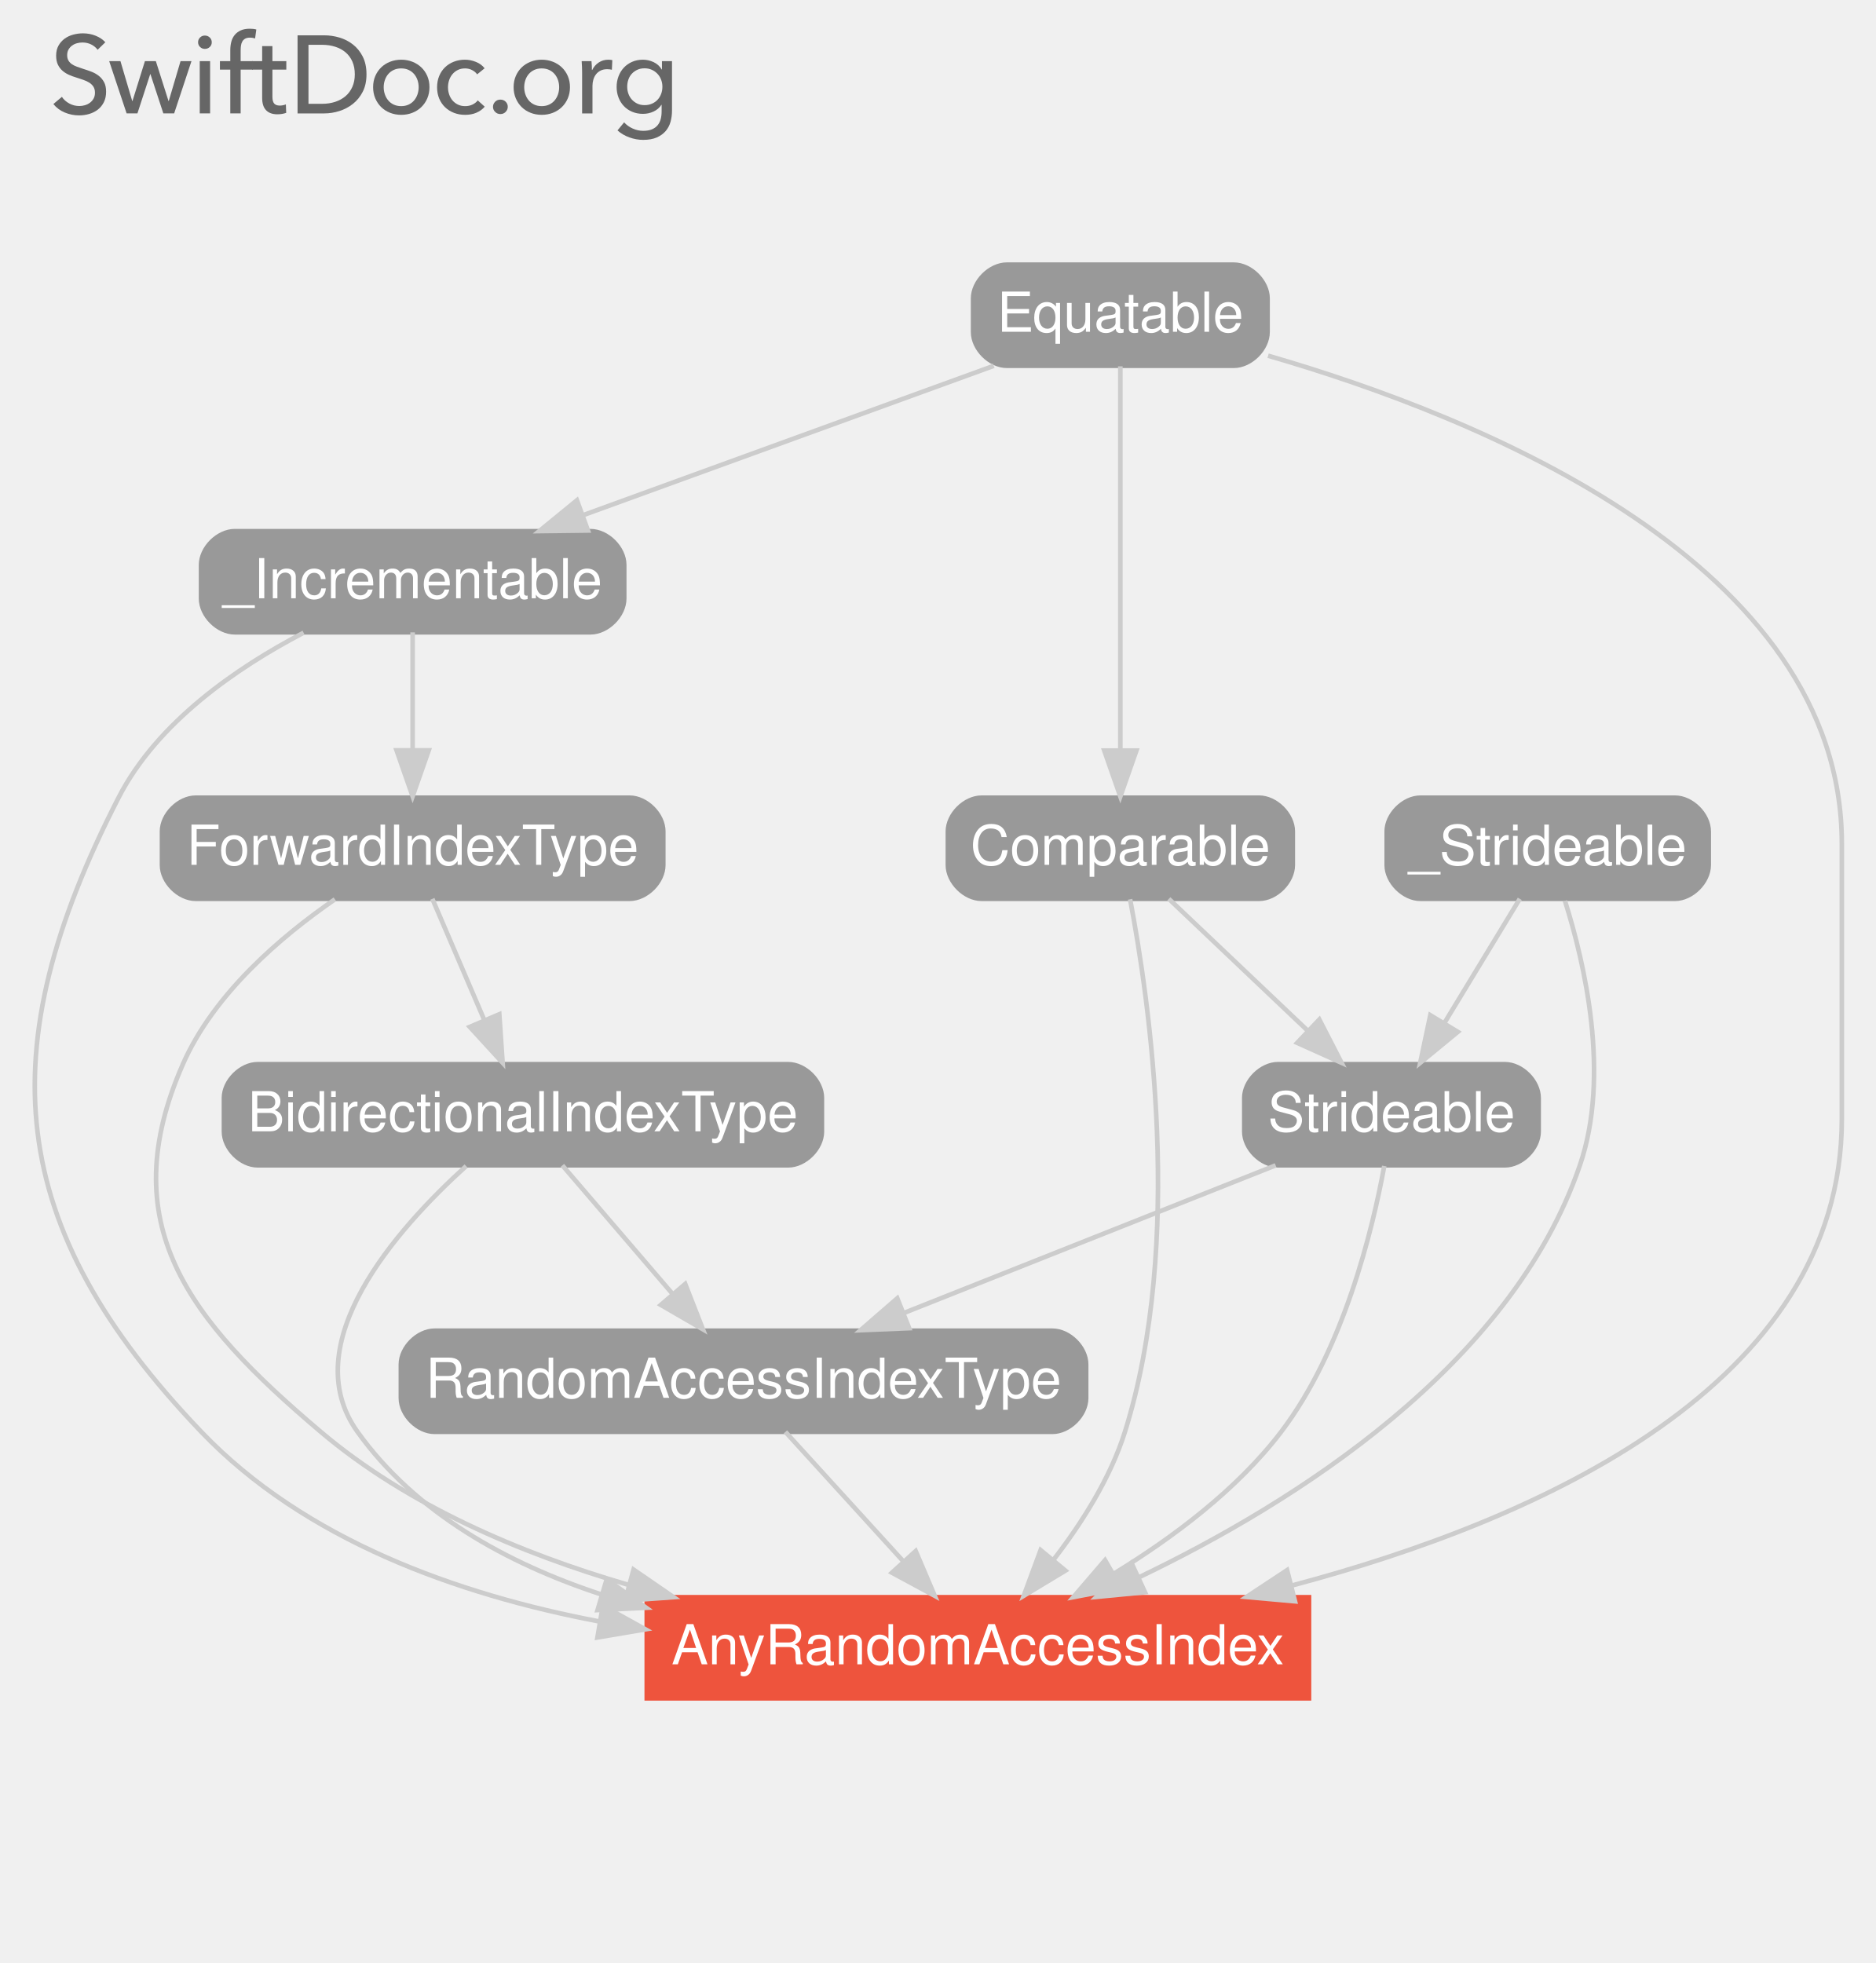
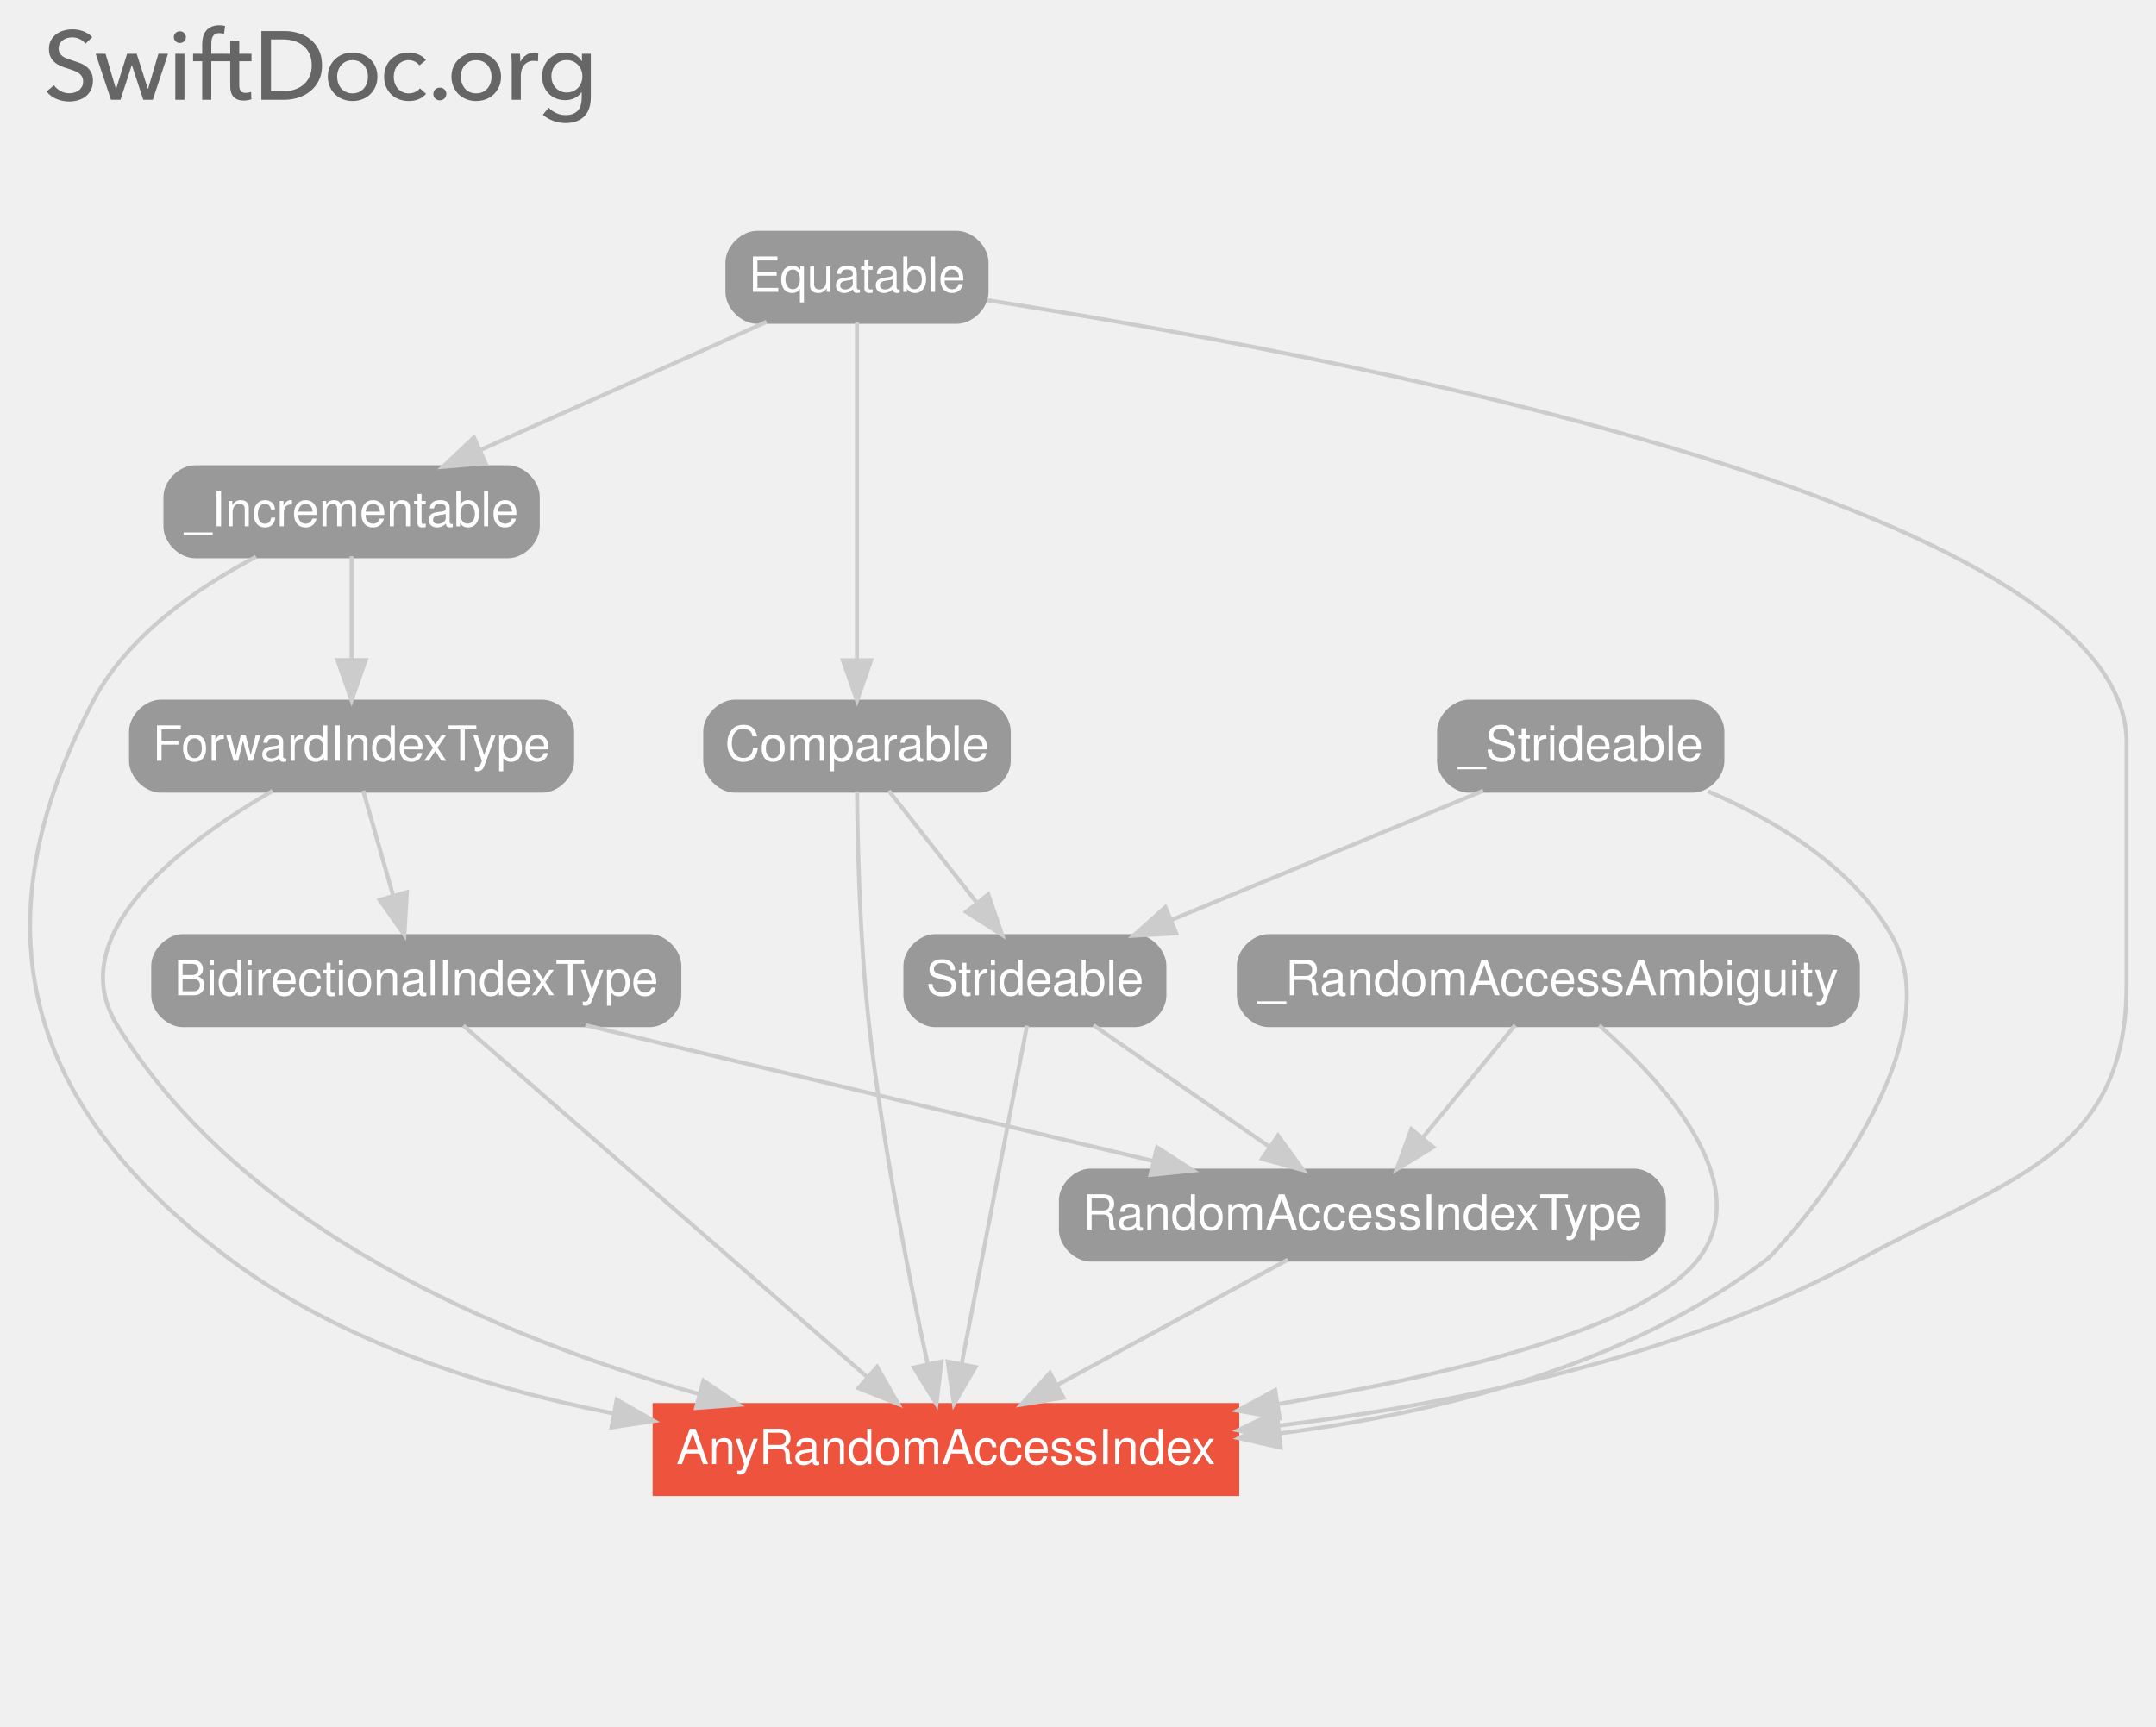
- <svg xmlns="http://www.w3.org/2000/svg" xmlns:xlink="http://www.w3.org/1999/xlink" width="408pt" height="427pt" viewBox="0.00 0.00 407.80 427.20">
+ <svg xmlns="http://www.w3.org/2000/svg" xmlns:xlink="http://www.w3.org/1999/xlink" width="533pt" height="427pt" viewBox="0.00 0.00 533.07 427.20">
  <g id="graph0" class="graph" transform="scale(1 1) rotate(0) translate(7.2 369.6)">
    <g transform="translate(0 -369.6)">
      <g>
        <path fill="#666666" d="M13.846,10.832c-0.336-0.464-0.792-0.844-1.368-1.14s-1.224-0.444-1.944-0.444         c-0.384,0-0.772,0.052-1.164,0.156C8.977,9.509,8.622,9.677,8.301,9.908c-0.32,0.232-0.58,0.52-0.78,0.864         c-0.2,0.344-0.3,0.756-0.3,1.236c0,0.464,0.092,0.852,0.276,1.164c0.184,0.312,0.432,0.576,0.744,0.792s0.68,0.4,1.104,0.552         c0.423,0.152,0.876,0.309,1.356,0.468c0.576,0.177,1.16,0.376,1.752,0.601c0.592,0.224,1.128,0.52,1.608,0.888         s0.872,0.828,1.176,1.38s0.456,1.252,0.456,2.101c0,0.88-0.164,1.644-0.492,2.292c-0.328,0.647-0.765,1.184-1.308,1.607         c-0.544,0.424-1.172,0.74-1.884,0.948s-1.444,0.312-2.196,0.312c-1.072,0-2.108-0.208-3.108-0.624         c-1-0.415-1.828-1.031-2.484-1.848l1.848-1.56c0.4,0.592,0.936,1.071,1.608,1.439c0.672,0.368,1.399,0.552,2.184,0.552         c0.4,0,0.8-0.056,1.2-0.168c0.4-0.111,0.764-0.288,1.092-0.527c0.328-0.24,0.596-0.54,0.804-0.9         c0.208-0.36,0.312-0.796,0.312-1.308s-0.108-0.94-0.324-1.284c-0.216-0.344-0.508-0.636-0.876-0.876s-0.796-0.444-1.284-0.612         c-0.488-0.168-1.004-0.34-1.548-0.516c-0.544-0.16-1.08-0.356-1.608-0.588c-0.528-0.232-1-0.528-1.416-0.889         c-0.416-0.359-0.752-0.804-1.008-1.332c-0.256-0.527-0.384-1.184-0.384-1.968c0-0.848,0.172-1.576,0.516-2.184         c0.344-0.608,0.792-1.112,1.344-1.512c0.552-0.4,1.176-0.692,1.872-0.876c0.696-0.184,1.396-0.276,2.1-0.276         c0.992,0,1.92,0.176,2.784,0.528c0.864,0.352,1.56,0.824,2.088,1.416L13.846,10.832z" />
        <path fill="#666666" d="M18.813,13.304l2.568,8.688h0.048l2.712-8.688h2.376l2.76,8.688h0.048l2.568-8.688h2.376L30.501,24.68         h-2.352l-2.808-8.544h-0.048l-2.784,8.544h-2.352l-3.792-11.376H18.813z" />
        <path fill="#666666" d="M38.685,9.2c0,0.416-0.147,0.76-0.44,1.032c-0.294,0.272-0.647,0.408-1.06,0.408s-0.762-0.14-1.047-0.42         c-0.286-0.28-0.429-0.62-0.429-1.02c0-0.416,0.143-0.764,0.429-1.044c0.286-0.28,0.635-0.42,1.047-0.42s0.766,0.14,1.06,0.42         C38.538,8.437,38.685,8.784,38.685,9.2z M38.325,24.68h-2.256V13.304h2.256V24.68z" />
        <path fill="#666666" d="M47.613,15.152h-2.64v9.528h-2.256v-9.528h-2.256v-1.848h2.256v-2.376c0-0.672,0.076-1.292,0.228-1.86         c0.152-0.568,0.4-1.06,0.744-1.476c0.344-0.416,0.784-0.744,1.32-0.984c0.536-0.24,1.188-0.36,1.956-0.36         c0.544,0,1.016,0.056,1.416,0.168l-0.264,1.944c-0.176-0.048-0.352-0.088-0.528-0.12c-0.176-0.032-0.376-0.048-0.6-0.048         c-0.432,0-0.78,0.076-1.044,0.228c-0.264,0.152-0.468,0.356-0.612,0.612s-0.24,0.548-0.288,0.876         c-0.048,0.328-0.072,0.668-0.072,1.02v2.376h2.64V15.152z" />
        <path fill="#666666" d="M54.909,15.152h-3.024v5.91c0,0.687,0.128,1.177,0.384,1.472c0.256,0.295,0.664,0.442,1.224,0.442         c0.208,0,0.432-0.021,0.672-0.065c0.24-0.044,0.456-0.11,0.648-0.198l0.072,1.848c-0.272,0.096-0.572,0.172-0.9,0.229         c-0.328,0.056-0.668,0.084-1.02,0.084c-1.072,0-1.892-0.296-2.46-0.889c-0.568-0.592-0.852-1.479-0.852-2.664v-6.168h-2.184         v-1.848h2.184V10.04h2.232v3.264h3.024V15.152z" />
        <path fill="#666666" d="M57.356,7.688h5.832c1.088,0,2.176,0.16,3.264,0.48c1.088,0.32,2.072,0.824,2.952,1.512         s1.592,1.568,2.136,2.64c0.544,1.072,0.816,2.36,0.816,3.864c0,1.456-0.272,2.716-0.816,3.78s-1.256,1.943-2.136,2.64         s-1.864,1.216-2.952,1.561c-1.088,0.344-2.176,0.516-3.264,0.516h-5.832V7.688z M59.732,22.593h2.976         c1.024,0,1.972-0.145,2.844-0.432c0.872-0.288,1.624-0.704,2.256-1.248c0.632-0.544,1.124-1.216,1.476-2.017         c0.352-0.8,0.528-1.704,0.528-2.712c0-1.056-0.176-1.983-0.528-2.784c-0.353-0.8-0.844-1.468-1.476-2.004         c-0.632-0.536-1.384-0.944-2.256-1.224s-1.82-0.42-2.844-0.42h-2.976V22.593z" />
        <path fill="#666666" d="M86.06,18.969c0,0.88-0.156,1.688-0.468,2.424c-0.312,0.736-0.744,1.372-1.296,1.908         c-0.552,0.536-1.204,0.952-1.956,1.248c-0.752,0.296-1.56,0.443-2.424,0.443c-0.864,0-1.672-0.147-2.424-0.443         c-0.752-0.296-1.4-0.712-1.944-1.248c-0.544-0.536-0.972-1.172-1.284-1.908c-0.312-0.735-0.468-1.544-0.468-2.424         s0.156-1.684,0.468-2.412c0.312-0.728,0.74-1.356,1.284-1.884c0.543-0.528,1.191-0.939,1.944-1.236         c0.752-0.296,1.56-0.444,2.424-0.444c0.864,0,1.672,0.148,2.424,0.444c0.752,0.297,1.404,0.708,1.956,1.236         c0.552,0.527,0.984,1.156,1.296,1.884C85.904,17.285,86.06,18.089,86.06,18.969z M83.708,18.98c0-0.542-0.084-1.061-0.252-1.556         c-0.169-0.494-0.414-0.929-0.734-1.304s-0.718-0.674-1.192-0.897s-1.015-0.335-1.625-0.335c-0.61,0-1.152,0.111-1.625,0.335         c-0.474,0.224-0.871,0.522-1.191,0.897c-0.321,0.375-0.566,0.81-0.734,1.304C76.184,17.92,76.1,18.438,76.1,18.98         c0,0.543,0.084,1.062,0.253,1.556c0.168,0.495,0.413,0.934,0.734,1.316c0.321,0.383,0.718,0.686,1.191,0.909         c0.473,0.224,1.015,0.335,1.625,0.335c0.61,0,1.151-0.111,1.625-0.335s0.871-0.526,1.192-0.909s0.565-0.821,0.734-1.316         C83.624,20.042,83.708,19.523,83.708,18.98z" />
        <path fill="#666666" d="M96.428,16.184c-0.24-0.368-0.6-0.676-1.08-0.924s-0.992-0.372-1.536-0.372         c-0.592,0-1.116,0.112-1.572,0.336c-0.456,0.225-0.844,0.524-1.164,0.9c-0.32,0.376-0.564,0.812-0.732,1.308         s-0.252,1.017-0.252,1.56c0,0.545,0.084,1.064,0.252,1.561s0.412,0.933,0.732,1.308c0.32,0.376,0.712,0.677,1.176,0.9         c0.464,0.225,0.992,0.336,1.584,0.336c0.576,0,1.1-0.111,1.572-0.336c0.472-0.224,0.86-0.528,1.164-0.912l1.512,1.368         c-0.48,0.561-1.08,0.996-1.8,1.308c-0.72,0.312-1.536,0.468-2.448,0.468c-0.88,0-1.692-0.144-2.436-0.432         c-0.744-0.288-1.388-0.691-1.932-1.212c-0.544-0.52-0.972-1.147-1.284-1.884s-0.468-1.561-0.468-2.473         c0-0.896,0.152-1.711,0.456-2.447c0.304-0.736,0.728-1.368,1.272-1.896c0.543-0.527,1.188-0.936,1.932-1.224         c0.744-0.288,1.548-0.433,2.412-0.433c0.8,0,1.596,0.16,2.388,0.48s1.419,0.784,1.884,1.392L96.428,16.184z" />
        <path fill="#666666" d="M103.1,23.24c0,0.417-0.152,0.784-0.456,1.104c-0.304,0.32-0.688,0.479-1.152,0.479         c-0.448,0-0.828-0.155-1.14-0.468c-0.312-0.312-0.468-0.676-0.468-1.092c0-0.432,0.152-0.804,0.456-1.116         c0.304-0.312,0.688-0.468,1.152-0.468c0.464,0,0.848,0.152,1.152,0.456C102.947,22.44,103.1,22.808,103.1,23.24z" />
        <path fill="#666666" d="M116.635,18.969c0,0.88-0.156,1.688-0.468,2.424c-0.312,0.736-0.744,1.372-1.296,1.908         c-0.552,0.536-1.204,0.952-1.956,1.248c-0.752,0.296-1.56,0.443-2.424,0.443c-0.864,0-1.672-0.147-2.424-0.443         c-0.752-0.296-1.4-0.712-1.944-1.248c-0.544-0.536-0.972-1.172-1.284-1.908c-0.312-0.735-0.468-1.544-0.468-2.424         s0.156-1.684,0.468-2.412c0.312-0.728,0.74-1.356,1.284-1.884c0.543-0.528,1.191-0.939,1.944-1.236         c0.752-0.296,1.56-0.444,2.424-0.444c0.864,0,1.672,0.148,2.424,0.444c0.752,0.297,1.404,0.708,1.956,1.236         c0.552,0.527,0.984,1.156,1.296,1.884C116.479,17.285,116.635,18.089,116.635,18.969z M114.283,18.98         c0-0.542-0.084-1.061-0.252-1.556c-0.169-0.494-0.414-0.929-0.734-1.304s-0.718-0.674-1.192-0.897s-1.015-0.335-1.625-0.335         c-0.61,0-1.152,0.111-1.625,0.335c-0.474,0.224-0.871,0.522-1.191,0.897c-0.321,0.375-0.566,0.81-0.734,1.304         c-0.169,0.495-0.253,1.014-0.253,1.556c0,0.543,0.084,1.062,0.253,1.556c0.168,0.495,0.413,0.934,0.734,1.316         c0.321,0.383,0.718,0.686,1.191,0.909c0.473,0.224,1.015,0.335,1.625,0.335c0.61,0,1.151-0.111,1.625-0.335         s0.871-0.526,1.192-0.909s0.565-0.821,0.734-1.316C114.199,20.042,114.283,19.523,114.283,18.98z" />
        <path fill="#666666" d="M119.251,14.577c-0.016-0.48-0.04-0.904-0.072-1.272h2.136c0.032,0.288,0.056,0.62,0.072,0.996         c0.016,0.376,0.024,0.684,0.024,0.924h0.072c0.32-0.672,0.788-1.212,1.404-1.62c0.616-0.408,1.308-0.612,2.076-0.612         c0.352,0,0.648,0.033,0.888,0.097l-0.096,2.088c-0.32-0.08-0.664-0.12-1.032-0.12c-0.544,0-1.016,0.101-1.416,0.3         c-0.4,0.2-0.732,0.468-0.996,0.805c-0.264,0.336-0.46,0.724-0.588,1.163c-0.128,0.44-0.192,0.9-0.192,1.381v5.976h-2.256v-8.928         C119.275,15.449,119.267,15.056,119.251,14.577z" />
        <path fill="#666666" d="M128.419,26.625c0.496,0.56,1.116,1.008,1.86,1.344c0.744,0.336,1.508,0.504,2.292,0.504         c0.752,0,1.384-0.108,1.896-0.324s0.924-0.512,1.236-0.888s0.536-0.82,0.672-1.332c0.136-0.513,0.204-1.064,0.204-1.656v-1.464         h-0.048c-0.416,0.641-0.984,1.128-1.704,1.464c-0.72,0.336-1.488,0.504-2.304,0.504c-0.864,0-1.652-0.151-2.364-0.456         c-0.712-0.304-1.316-0.72-1.812-1.248c-0.496-0.527-0.88-1.147-1.152-1.859s-0.408-1.477-0.408-2.292         c0-0.816,0.136-1.584,0.408-2.305c0.272-0.72,0.656-1.348,1.152-1.884c0.496-0.535,1.096-0.96,1.8-1.271         c0.704-0.312,1.488-0.469,2.352-0.469c0.816,0,1.596,0.177,2.34,0.528c0.744,0.353,1.332,0.888,1.764,1.608h0.048v-1.824h2.184         v10.8c0,0.832-0.104,1.628-0.312,2.388c-0.208,0.76-0.56,1.433-1.056,2.017s-1.144,1.052-1.944,1.404         c-0.8,0.352-1.792,0.527-2.976,0.527c-0.992,0-1.988-0.18-2.988-0.54c-1-0.359-1.86-0.868-2.58-1.523L128.419,26.625z          M129.091,18.873c0,0.527,0.084,1.031,0.253,1.512c0.168,0.479,0.417,0.904,0.746,1.271c0.329,0.369,0.726,0.664,1.192,0.889         c0.465,0.224,0.995,0.336,1.589,0.336c0.577,0,1.107-0.104,1.589-0.312c0.481-0.207,0.891-0.491,1.228-0.852         s0.598-0.784,0.782-1.272c0.185-0.487,0.277-1.012,0.277-1.571c0-0.544-0.093-1.057-0.277-1.536         c-0.185-0.48-0.449-0.904-0.794-1.272c-0.345-0.367-0.755-0.66-1.228-0.876c-0.474-0.216-1-0.324-1.577-0.324         c-0.594,0-1.124,0.108-1.589,0.324c-0.466,0.216-0.863,0.504-1.192,0.864s-0.578,0.784-0.746,1.271         C129.175,17.812,129.091,18.329,129.091,18.873z" />
      </g>
      <g>
        <a xlink:href="/" pointer-events="all" target="_top">
          <polygon fill="none" points="0,0 145,0 145,35 0,35 0,0" />
        </a>
      </g>
    </g>
    <g id="node1" class="node">
      <g id="a_node1">
        <a xlink:href="/swift-2/type/AnyRandomAccessIndex/" target="_top">
-           <polygon fill="#ee543d" stroke="#ee543d" points="277.449,-22 133.346,-22 133.346,-0 277.449,-0 277.449,-22" />
-           <text text-anchor="middle" x="205.398" y="-7.4" font-family="Helvetica,sans-Serif" font-size="12.00" fill="white">AnyRandomAccessIndex</text>
+           <polygon fill="#ee543d" stroke="#ee543d" points="298.722,-22 154.62,-22 154.62,-0 298.722,-0 298.722,-22" />
+           <text text-anchor="middle" x="226.671" y="-7.4" font-family="Helvetica,sans-Serif" font-size="12.00" fill="white">AnyRandomAccessIndex</text>
        </a>
      </g>
    </g>
    <g id="node2" class="node">
      <g id="a_node2">
        <a xlink:href="/swift-2/protocol/BidirectionalIndexType/" target="_top">
-           <path fill="#999999" stroke="#999999" d="M164.123,-138C164.123,-138 48.672,-138 48.672,-138 45.005,-138 41.339,-134.333 41.339,-130.667 41.339,-130.667 41.339,-123.333 41.339,-123.333 41.339,-119.667 45.005,-116 48.672,-116 48.672,-116 164.123,-116 164.123,-116 167.79,-116 171.456,-119.667 171.456,-123.333 171.456,-123.333 171.456,-130.667 171.456,-130.667 171.456,-134.333 167.79,-138 164.123,-138" />
-           <text text-anchor="middle" x="106.398" y="-123.4" font-family="Helvetica,sans-Serif" font-size="12.00" fill="white">BidirectionalIndexType</text>
+           <path fill="#999999" stroke="#999999" d="M153.396,-138C153.396,-138 37.946,-138 37.946,-138 34.279,-138 30.612,-134.333 30.612,-130.667 30.612,-130.667 30.612,-123.333 30.612,-123.333 30.612,-119.667 34.279,-116 37.946,-116 37.946,-116 153.396,-116 153.396,-116 157.063,-116 160.73,-119.667 160.73,-123.333 160.73,-123.333 160.73,-130.667 160.73,-130.667 160.73,-134.333 157.063,-138 153.396,-138" />
+           <text text-anchor="middle" x="95.671" y="-123.4" font-family="Helvetica,sans-Serif" font-size="12.00" fill="white">BidirectionalIndexType</text>
        </a>
      </g>
    </g>
    <g id="edge5" class="edge">
-       <path fill="none" stroke="#cccccc" d="M94.039,-115.829C78.861,-102.089 56.715,-77.118 70.397,-58 83.025,-40.357 102.824,-29.403 123.406,-22.625" />
-       <polygon fill="#cccccc" stroke="#cccccc" points="124.629,-25.913 133.218,-19.709 122.635,-19.203 124.629,-25.913" />
+       <path fill="none" stroke="#cccccc" d="M107.296,-115.883C129.769,-96.327 179.387,-53.148 207.055,-29.07" />
+       <polygon fill="#cccccc" stroke="#cccccc" points="209.637,-31.463 214.883,-22.258 205.042,-26.182 209.637,-31.463" />
    </g>
    <g id="node6" class="node">
      <g id="a_node6">
        <a xlink:href="/swift-2/protocol/RandomAccessIndexType/" target="_top">
-           <path fill="#999999" stroke="#999999" d="M221.623,-80C221.623,-80 87.172,-80 87.172,-80 83.505,-80 79.839,-76.333 79.839,-72.667 79.839,-72.667 79.839,-65.333 79.839,-65.333 79.839,-61.667 83.505,-58 87.172,-58 87.172,-58 221.623,-58 221.623,-58 225.29,-58 228.956,-61.667 228.956,-65.333 228.956,-65.333 228.956,-72.667 228.956,-72.667 228.956,-76.333 225.29,-80 221.623,-80" />
-           <text text-anchor="middle" x="154.398" y="-65.4" font-family="Helvetica,sans-Serif" font-size="12.00" fill="white">RandomAccessIndexType</text>
+           <path fill="#999999" stroke="#999999" d="M396.896,-80C396.896,-80 262.446,-80 262.446,-80 258.779,-80 255.112,-76.333 255.112,-72.667 255.112,-72.667 255.112,-65.333 255.112,-65.333 255.112,-61.667 258.779,-58 262.446,-58 262.446,-58 396.896,-58 396.896,-58 400.563,-58 404.23,-61.667 404.23,-65.333 404.23,-65.333 404.23,-72.667 404.23,-72.667 404.23,-76.333 400.563,-80 396.896,-80" />
+           <text text-anchor="middle" x="329.671" y="-65.4" font-family="Helvetica,sans-Serif" font-size="12.00" fill="white">RandomAccessIndexType</text>
+         </a>
+       </g>
+     </g>
+     <g id="edge12" class="edge">
+       <path fill="none" stroke="#cccccc" d="M137.505,-115.988C176.815,-106.581 235.756,-92.475 277.988,-82.368" />
+       <polygon fill="#cccccc" stroke="#cccccc" points="278.894,-85.751 287.805,-80.019 277.265,-78.943 278.894,-85.751" />
+     </g>
+     <g id="node3" class="node">
+       <g id="a_node3">
+         <a xlink:href="/swift-2/protocol/Comparable/" target="_top">
+           <path fill="#999999" stroke="#999999" d="M234.862,-196C234.862,-196 174.48,-196 174.48,-196 170.813,-196 167.146,-192.333 167.146,-188.667 167.146,-188.667 167.146,-181.333 167.146,-181.333 167.146,-177.667 170.813,-174 174.48,-174 174.48,-174 234.862,-174 234.862,-174 238.529,-174 242.196,-177.667 242.196,-181.333 242.196,-181.333 242.196,-188.667 242.196,-188.667 242.196,-192.333 238.529,-196 234.862,-196" />
+           <text text-anchor="middle" x="204.671" y="-181.4" font-family="Helvetica,sans-Serif" font-size="12.00" fill="white">Comparable</text>
+         </a>
+       </g>
+     </g>
+     <g id="edge7" class="edge">
+       <path fill="none" stroke="#cccccc" d="M204.687,-173.828C204.808,-160.504 205.365,-136.432 207.671,-116 210.986,-86.626 217.65,-53.049 222.137,-32.184" />
+       <polygon fill="#cccccc" stroke="#cccccc" points="225.589,-32.781 224.313,-22.264 218.752,-31.281 225.589,-32.781" />
+     </g>
+     <g id="node7" class="node">
+       <g id="a_node7">
+         <a xlink:href="/swift-2/protocol/Strideable/" target="_top">
+           <path fill="#999999" stroke="#999999" d="M273.364,-138C273.364,-138 223.978,-138 223.978,-138 220.311,-138 216.645,-134.333 216.645,-130.667 216.645,-130.667 216.645,-123.333 216.645,-123.333 216.645,-119.667 220.311,-116 223.978,-116 223.978,-116 273.364,-116 273.364,-116 277.031,-116 280.697,-119.667 280.697,-123.333 280.697,-123.333 280.697,-130.667 280.697,-130.667 280.697,-134.333 277.031,-138 273.364,-138" />
+           <text text-anchor="middle" x="248.671" y="-123.4" font-family="Helvetica,sans-Serif" font-size="12.00" fill="white">Strideable</text>
+         </a>
+       </g>
+     </g>
+     <g id="edge16" class="edge">
+       <path fill="none" stroke="#cccccc" d="M212.537,-173.988C218.593,-166.281 227.127,-155.419 234.381,-146.187" />
+       <polygon fill="#cccccc" stroke="#cccccc" points="237.149,-148.329 240.575,-138.304 231.645,-144.005 237.149,-148.329" />
+     </g>
+     <g id="node4" class="node">
+       <g id="a_node4">
+         <a xlink:href="/swift-2/protocol/Equatable/" target="_top">
+           <path fill="#999999" stroke="#999999" d="M229.373,-312C229.373,-312 179.969,-312 179.969,-312 176.302,-312 172.636,-308.333 172.636,-304.667 172.636,-304.667 172.636,-297.333 172.636,-297.333 172.636,-293.667 176.302,-290 179.969,-290 179.969,-290 229.373,-290 229.373,-290 233.039,-290 236.706,-293.667 236.706,-297.333 236.706,-297.333 236.706,-304.667 236.706,-304.667 236.706,-308.333 233.039,-312 229.373,-312" />
+           <text text-anchor="middle" x="204.671" y="-297.4" font-family="Helvetica,sans-Serif" font-size="12.00" fill="white">Equatable</text>
+         </a>
+       </g>
+     </g>
+     <g id="edge3" class="edge">
+       <path fill="none" stroke="#cccccc" d="M236.799,-295.353C316.827,-282.879 518.671,-245.518 518.671,-186 518.671,-186 518.671,-186 518.671,-126 518.671,-83.883 489.621,-78.213 452.671,-58 408.664,-33.927 353.607,-22.399 308.853,-16.903" />
+       <polygon fill="#cccccc" stroke="#cccccc" points="309.219,-13.422 298.885,-15.756 308.42,-20.376 309.219,-13.422" />
+     </g>
+     <g id="edge18" class="edge">
+       <path fill="none" stroke="#cccccc" d="M204.671,-289.883C204.671,-271.17 204.671,-230.827 204.671,-206.287" />
+       <polygon fill="#cccccc" stroke="#cccccc" points="208.171,-206.258 204.671,-196.258 201.171,-206.258 208.171,-206.258" />
+     </g>
+     <g id="node8" class="node">
+       <g id="a_node8">
+         <a xlink:href="/swift-2/protocol/_Incrementable/" target="_top">
+           <path fill="#999999" stroke="#999999" d="M118.376,-254C118.376,-254 40.966,-254 40.966,-254 37.299,-254 33.632,-250.333 33.632,-246.667 33.632,-246.667 33.632,-239.333 33.632,-239.333 33.632,-235.667 37.299,-232 40.966,-232 40.966,-232 118.376,-232 118.376,-232 122.043,-232 125.71,-235.667 125.71,-239.333 125.71,-239.333 125.71,-246.667 125.71,-246.667 125.71,-250.333 122.043,-254 118.376,-254" />
+           <text text-anchor="middle" x="79.671" y="-239.4" font-family="Helvetica,sans-Serif" font-size="12.00" fill="white">_Incrementable</text>
        </a>
      </g>
    </g>
    <g id="edge11" class="edge">
-       <path fill="none" stroke="#cccccc" d="M114.979,-115.988C121.653,-108.202 131.086,-97.197 139.05,-87.905" />
-       <polygon fill="#cccccc" stroke="#cccccc" points="141.715,-90.174 145.566,-80.304 136.4,-85.619 141.715,-90.174" />
-     </g>
-     <g id="node3" class="node">
-       <g id="a_node3">
-         <a xlink:href="/swift-2/protocol/Comparable/" target="_top">
-           <path fill="#999999" stroke="#999999" d="M266.589,-196C266.589,-196 206.206,-196 206.206,-196 202.54,-196 198.873,-192.333 198.873,-188.667 198.873,-188.667 198.873,-181.333 198.873,-181.333 198.873,-177.667 202.54,-174 206.206,-174 206.206,-174 266.589,-174 266.589,-174 270.255,-174 273.922,-177.667 273.922,-181.333 273.922,-181.333 273.922,-188.667 273.922,-188.667 273.922,-192.333 270.255,-196 266.589,-196" />
-           <text text-anchor="middle" x="236.398" y="-181.4" font-family="Helvetica,sans-Serif" font-size="12.00" fill="white">Comparable</text>
-         </a>
-       </g>
-     </g>
-     <g id="edge7" class="edge">
-       <path fill="none" stroke="#cccccc" d="M238.524,-173.892C242.672,-152.101 250.359,-99.329 237.398,-58 234.233,-47.911 227.988,-38.097 221.848,-30.143" />
-       <polygon fill="#cccccc" stroke="#cccccc" points="224.447,-27.794 215.378,-22.318 219.052,-32.255 224.447,-27.794" />
-     </g>
-     <g id="node7" class="node">
-       <g id="a_node7">
-         <a xlink:href="/swift-2/protocol/Strideable/" target="_top">
-           <path fill="#999999" stroke="#999999" d="M320.091,-138C320.091,-138 270.704,-138 270.704,-138 267.038,-138 263.371,-134.333 263.371,-130.667 263.371,-130.667 263.371,-123.333 263.371,-123.333 263.371,-119.667 267.038,-116 270.704,-116 270.704,-116 320.091,-116 320.091,-116 323.757,-116 327.424,-119.667 327.424,-123.333 327.424,-123.333 327.424,-130.667 327.424,-130.667 327.424,-134.333 323.757,-138 320.091,-138" />
-           <text text-anchor="middle" x="295.398" y="-123.4" font-family="Helvetica,sans-Serif" font-size="12.00" fill="white">Strideable</text>
-         </a>
-       </g>
-     </g>
-     <g id="edge14" class="edge">
-       <path fill="none" stroke="#cccccc" d="M246.946,-173.988C255.315,-166.045 267.213,-154.751 277.124,-145.344" />
-       <polygon fill="#cccccc" stroke="#cccccc" points="279.698,-147.727 284.542,-138.304 274.879,-142.65 279.698,-147.727" />
-     </g>
-     <g id="node4" class="node">
-       <g id="a_node4">
-         <a xlink:href="/swift-2/protocol/Equatable/" target="_top">
-           <path fill="#999999" stroke="#999999" d="M261.099,-312C261.099,-312 211.696,-312 211.696,-312 208.029,-312 204.362,-308.333 204.362,-304.667 204.362,-304.667 204.362,-297.333 204.362,-297.333 204.362,-293.667 208.029,-290 211.696,-290 211.696,-290 261.099,-290 261.099,-290 264.766,-290 268.433,-293.667 268.433,-297.333 268.433,-297.333 268.433,-304.667 268.433,-304.667 268.433,-308.333 264.766,-312 261.099,-312" />
-           <text text-anchor="middle" x="236.398" y="-297.4" font-family="Helvetica,sans-Serif" font-size="12.00" fill="white">Equatable</text>
-         </a>
-       </g>
-     </g>
-     <g id="edge3" class="edge">
-       <path fill="none" stroke="#cccccc" d="M268.548,-292.189C314.48,-278.887 393.398,-247.138 393.398,-186 393.398,-186 393.398,-186 393.398,-126 393.398,-68.146 327.498,-38.837 273.731,-24.552" />
-       <polygon fill="#cccccc" stroke="#cccccc" points="274.404,-21.113 263.851,-22.056 272.689,-27.899 274.404,-21.113" />
-     </g>
-     <g id="edge16" class="edge">
-       <path fill="none" stroke="#cccccc" d="M236.398,-289.883C236.398,-271.17 236.398,-230.827 236.398,-206.287" />
-       <polygon fill="#cccccc" stroke="#cccccc" points="239.898,-206.258 236.398,-196.258 232.898,-206.258 239.898,-206.258" />
-     </g>
-     <g id="node8" class="node">
-       <g id="a_node8">
-         <a xlink:href="/swift-2/protocol/_Incrementable/" target="_top">
-           <path fill="#999999" stroke="#999999" d="M121.103,-254C121.103,-254 43.692,-254 43.692,-254 40.026,-254 36.359,-250.333 36.359,-246.667 36.359,-246.667 36.359,-239.333 36.359,-239.333 36.359,-235.667 40.026,-232 43.692,-232 43.692,-232 121.103,-232 121.103,-232 124.769,-232 128.436,-235.667 128.436,-239.333 128.436,-239.333 128.436,-246.667 128.436,-246.667 128.436,-250.333 124.769,-254 121.103,-254" />
-           <text text-anchor="middle" x="82.397" y="-239.4" font-family="Helvetica,sans-Serif" font-size="12.00" fill="white">_Incrementable</text>
-         </a>
-       </g>
-     </g>
-     <g id="edge10" class="edge">
-       <path fill="none" stroke="#cccccc" d="M208.865,-289.988C183.977,-280.938 147.132,-267.54 119.623,-257.537" />
-       <polygon fill="#cccccc" stroke="#cccccc" points="120.545,-254.147 109.95,-254.019 118.152,-260.726 120.545,-254.147" />
+       <path fill="none" stroke="#cccccc" d="M182.323,-289.988C162.626,-281.164 133.702,-268.206 111.573,-258.292" />
+       <polygon fill="#cccccc" stroke="#cccccc" points="112.803,-255.008 102.246,-254.114 109.941,-261.396 112.803,-255.008" />
    </g>
    <g id="node5" class="node">
      <g id="a_node5">
        <a xlink:href="/swift-2/protocol/ForwardIndexType/" target="_top">
-           <path fill="#999999" stroke="#999999" d="M129.604,-196C129.604,-196 35.191,-196 35.191,-196 31.525,-196 27.858,-192.333 27.858,-188.667 27.858,-188.667 27.858,-181.333 27.858,-181.333 27.858,-177.667 31.525,-174 35.191,-174 35.191,-174 129.604,-174 129.604,-174 133.27,-174 136.937,-177.667 136.937,-181.333 136.937,-181.333 136.937,-188.667 136.937,-188.667 136.937,-192.333 133.27,-196 129.604,-196" />
-           <text text-anchor="middle" x="82.397" y="-181.4" font-family="Helvetica,sans-Serif" font-size="12.00" fill="white">ForwardIndexType</text>
+           <path fill="#999999" stroke="#999999" d="M126.877,-196C126.877,-196 32.465,-196 32.465,-196 28.798,-196 25.131,-192.333 25.131,-188.667 25.131,-188.667 25.131,-181.333 25.131,-181.333 25.131,-177.667 28.798,-174 32.465,-174 32.465,-174 126.877,-174 126.877,-174 130.544,-174 134.21,-177.667 134.21,-181.333 134.21,-181.333 134.21,-188.667 134.21,-188.667 134.21,-192.333 130.544,-196 126.877,-196" />
+           <text text-anchor="middle" x="79.671" y="-181.4" font-family="Helvetica,sans-Serif" font-size="12.00" fill="white">ForwardIndexType</text>
        </a>
      </g>
    </g>
    <g id="edge1" class="edge">
-       <path fill="none" stroke="#cccccc" d="M65.487,-173.883C53.776,-165.813 39.128,-153.338 32.398,-138 17.139,-103.227 33.411,-82.531 62.398,-58 81.297,-42.006 105.845,-31.548 129.254,-24.72" />
-       <polygon fill="#cccccc" stroke="#cccccc" points="130.468,-28.017 139.196,-22.01 128.628,-21.263 130.468,-28.017" />
+       <path fill="none" stroke="#cccccc" d="M60.143,-173.967C38.33,-161.356 7.787,-138.611 21.671,-116 52.831,-65.252 117.316,-38.33 165.69,-24.7" />
+       <polygon fill="#cccccc" stroke="#cccccc" points="166.699,-28.053 175.442,-22.069 164.876,-21.294 166.699,-28.053" />
+     </g>
+     <g id="edge15" class="edge">
+       <path fill="none" stroke="#cccccc" d="M82.531,-173.988C84.576,-166.831 87.398,-156.955 89.903,-148.189" />
+       <polygon fill="#cccccc" stroke="#cccccc" points="93.345,-148.881 92.727,-138.304 86.614,-146.958 93.345,-148.881" />
+     </g>
+     <g id="edge4" class="edge">
+       <path fill="none" stroke="#cccccc" d="M311.257,-57.988C295.39,-49.362 272.258,-36.785 254.193,-26.963" />
+       <polygon fill="#cccccc" stroke="#cccccc" points="255.73,-23.816 245.273,-22.114 252.387,-29.965 255.73,-23.816" />
+     </g>
+     <g id="edge6" class="edge">
+       <path fill="none" stroke="#cccccc" d="M246.719,-115.883C243.107,-97.17 235.322,-56.827 230.586,-32.287" />
+       <polygon fill="#cccccc" stroke="#cccccc" points="233.982,-31.413 228.651,-22.258 227.109,-32.74 233.982,-31.413" />
    </g>
    <g id="edge13" class="edge">
-       <path fill="none" stroke="#cccccc" d="M86.688,-173.988C89.823,-166.674 94.175,-156.519 97.992,-147.612" />
-       <polygon fill="#cccccc" stroke="#cccccc" points="101.259,-148.874 101.982,-138.304 94.825,-146.117 101.259,-148.874" />
-     </g>
-     <g id="edge4" class="edge">
-       <path fill="none" stroke="#cccccc" d="M163.515,-57.988C170.606,-50.202 180.629,-39.197 189.091,-29.905" />
-       <polygon fill="#cccccc" stroke="#cccccc" points="191.868,-32.054 196.014,-22.304 186.693,-27.341 191.868,-32.054" />
-     </g>
-     <g id="edge6" class="edge">
-       <path fill="none" stroke="#cccccc" d="M293.831,-115.847C291.226,-101.68 284.896,-75.731 271.398,-58 261.798,-45.391 247.744,-34.923 235.068,-27.175" />
-       <polygon fill="#cccccc" stroke="#cccccc" points="236.574,-24.003 226.166,-22.022 233.067,-30.061 236.574,-24.003" />
-     </g>
-     <g id="edge12" class="edge">
-       <path fill="none" stroke="#cccccc" d="M270.19,-115.988C247.672,-107.045 214.465,-93.857 189.379,-83.894" />
-       <polygon fill="#cccccc" stroke="#cccccc" points="190.448,-80.552 179.863,-80.114 187.865,-87.058 190.448,-80.552" />
+       <path fill="none" stroke="#cccccc" d="M263.152,-115.988C275.172,-107.678 292.494,-95.703 306.448,-86.055" />
+       <polygon fill="#cccccc" stroke="#cccccc" points="308.807,-88.68 315.042,-80.114 304.826,-82.922 308.807,-88.68" />
    </g>
    <g id="edge2" class="edge">
-       <path fill="none" stroke="#cccccc" d="M58.669,-231.902C44.163,-224.331 26.826,-212.438 18.398,-196 -9.824,-140.961 -6.338,-102.715 36.398,-58 58.862,-34.495 92.045,-22.6 123.072,-16.717" />
-       <polygon fill="#cccccc" stroke="#cccccc" points="123.787,-20.146 133.054,-15.011 122.608,-13.246 123.787,-20.146" />
+       <path fill="none" stroke="#cccccc" d="M56.037,-231.852C41.57,-224.262 24.241,-212.364 15.671,-196 -13.634,-140.042 -0.956,-95.777 49.671,-58 76.88,-37.697 112.24,-26.329 144.193,-19.975" />
+       <polygon fill="#cccccc" stroke="#cccccc" points="145.236,-23.341 154.434,-18.083 143.964,-16.458 145.236,-23.341" />
    </g>
-     <g id="edge9" class="edge">
-       <path fill="none" stroke="#cccccc" d="M82.397,-231.988C82.397,-224.91 82.397,-215.171 82.397,-206.478" />
-       <polygon fill="#cccccc" stroke="#cccccc" points="85.898,-206.304 82.397,-196.304 78.898,-206.304 85.898,-206.304" />
+     <g id="edge10" class="edge">
+       <path fill="none" stroke="#cccccc" d="M79.671,-231.988C79.671,-224.91 79.671,-215.171 79.671,-206.478" />
+       <polygon fill="#cccccc" stroke="#cccccc" points="83.171,-206.304 79.671,-196.304 76.171,-206.304 83.171,-206.304" />
    </g>
    <g id="node9" class="node">
      <g id="a_node9">
+         <a xlink:href="/swift-2/protocol/_RandomAccessAmbiguity/" target="_top">
+           <path fill="#999999" stroke="#999999" d="M444.885,-138C444.885,-138 306.457,-138 306.457,-138 302.791,-138 299.124,-134.333 299.124,-130.667 299.124,-130.667 299.124,-123.333 299.124,-123.333 299.124,-119.667 302.791,-116 306.457,-116 306.457,-116 444.885,-116 444.885,-116 448.551,-116 452.218,-119.667 452.218,-123.333 452.218,-123.333 452.218,-130.667 452.218,-130.667 452.218,-134.333 448.551,-138 444.885,-138" />
+           <text text-anchor="middle" x="375.671" y="-123.4" font-family="Helvetica,sans-Serif" font-size="12.00" fill="white">_RandomAccessAmbiguity</text>
+         </a>
+       </g>
+     </g>
+     <g id="edge9" class="edge">
+       <path fill="none" stroke="#cccccc" d="M388.256,-115.921C404.034,-102.068 427.335,-76.732 412.671,-58 399.45,-41.111 352.352,-29.565 308.862,-22.264" />
+       <polygon fill="#cccccc" stroke="#cccccc" points="309.213,-18.776 298.782,-20.635 308.096,-25.686 309.213,-18.776" />
+     </g>
+     <g id="edge14" class="edge">
+       <path fill="none" stroke="#cccccc" d="M367.447,-115.988C361.116,-108.281 352.194,-97.419 344.61,-88.187" />
+       <polygon fill="#cccccc" stroke="#cccccc" points="347.187,-85.81 338.135,-80.304 341.778,-90.253 347.187,-85.81" />
+     </g>
+     <g id="node10" class="node">
+       <g id="a_node10">
        <a xlink:href="/swift-2/protocol/_Strideable/" target="_top">
-           <path fill="#999999" stroke="#999999" d="M357.097,-196C357.097,-196 301.698,-196 301.698,-196 298.031,-196 294.364,-192.333 294.364,-188.667 294.364,-188.667 294.364,-181.333 294.364,-181.333 294.364,-177.667 298.031,-174 301.698,-174 301.698,-174 357.097,-174 357.097,-174 360.764,-174 364.431,-177.667 364.431,-181.333 364.431,-181.333 364.431,-188.667 364.431,-188.667 364.431,-192.333 360.764,-196 357.097,-196" />
-           <text text-anchor="middle" x="329.398" y="-181.4" font-family="Helvetica,sans-Serif" font-size="12.00" fill="white">_Strideable</text>
+           <path fill="#999999" stroke="#999999" d="M411.371,-196C411.371,-196 355.971,-196 355.971,-196 352.305,-196 348.638,-192.333 348.638,-188.667 348.638,-188.667 348.638,-181.333 348.638,-181.333 348.638,-177.667 352.305,-174 355.971,-174 355.971,-174 411.371,-174 411.371,-174 415.037,-174 418.704,-177.667 418.704,-181.333 418.704,-181.333 418.704,-188.667 418.704,-188.667 418.704,-192.333 415.037,-196 411.371,-196" />
+           <text text-anchor="middle" x="383.671" y="-181.4" font-family="Helvetica,sans-Serif" font-size="12.00" fill="white">_Strideable</text>
        </a>
      </g>
    </g>
    <g id="edge8" class="edge">
-       <path fill="none" stroke="#cccccc" d="M333.151,-173.552C337.45,-159.93 343.088,-135.536 336.398,-116 321.37,-72.117 274.095,-42.507 240.664,-26.443" />
-       <polygon fill="#cccccc" stroke="#cccccc" points="241.76,-23.094 231.213,-22.081 238.826,-29.449 241.76,-23.094" />
+       <path fill="none" stroke="#cccccc" d="M415.187,-173.833C431.884,-166.655 450.911,-155.2 460.671,-138 477.119,-109.015 432.896,-60.459 429.671,-58 395.364,-31.844 348.907,-20.079 309.094,-14.972" />
+       <polygon fill="#cccccc" stroke="#cccccc" points="309.464,-11.491 299.126,-13.812 308.655,-18.445 309.464,-11.491" />
    </g>
-     <g id="edge15" class="edge">
-       <path fill="none" stroke="#cccccc" d="M323.319,-173.988C318.783,-166.517 312.447,-156.081 306.957,-147.039" />
-       <polygon fill="#cccccc" stroke="#cccccc" points="309.835,-145.035 301.653,-138.304 303.852,-148.668 309.835,-145.035" />
+     <g id="edge17" class="edge">
+       <path fill="none" stroke="#cccccc" d="M359.536,-173.988C338.072,-165.085 306.464,-151.973 282.483,-142.026" />
+       <polygon fill="#cccccc" stroke="#cccccc" points="283.63,-138.713 273.052,-138.114 280.948,-145.178 283.63,-138.713" />
    </g>
  </g>
</svg>
